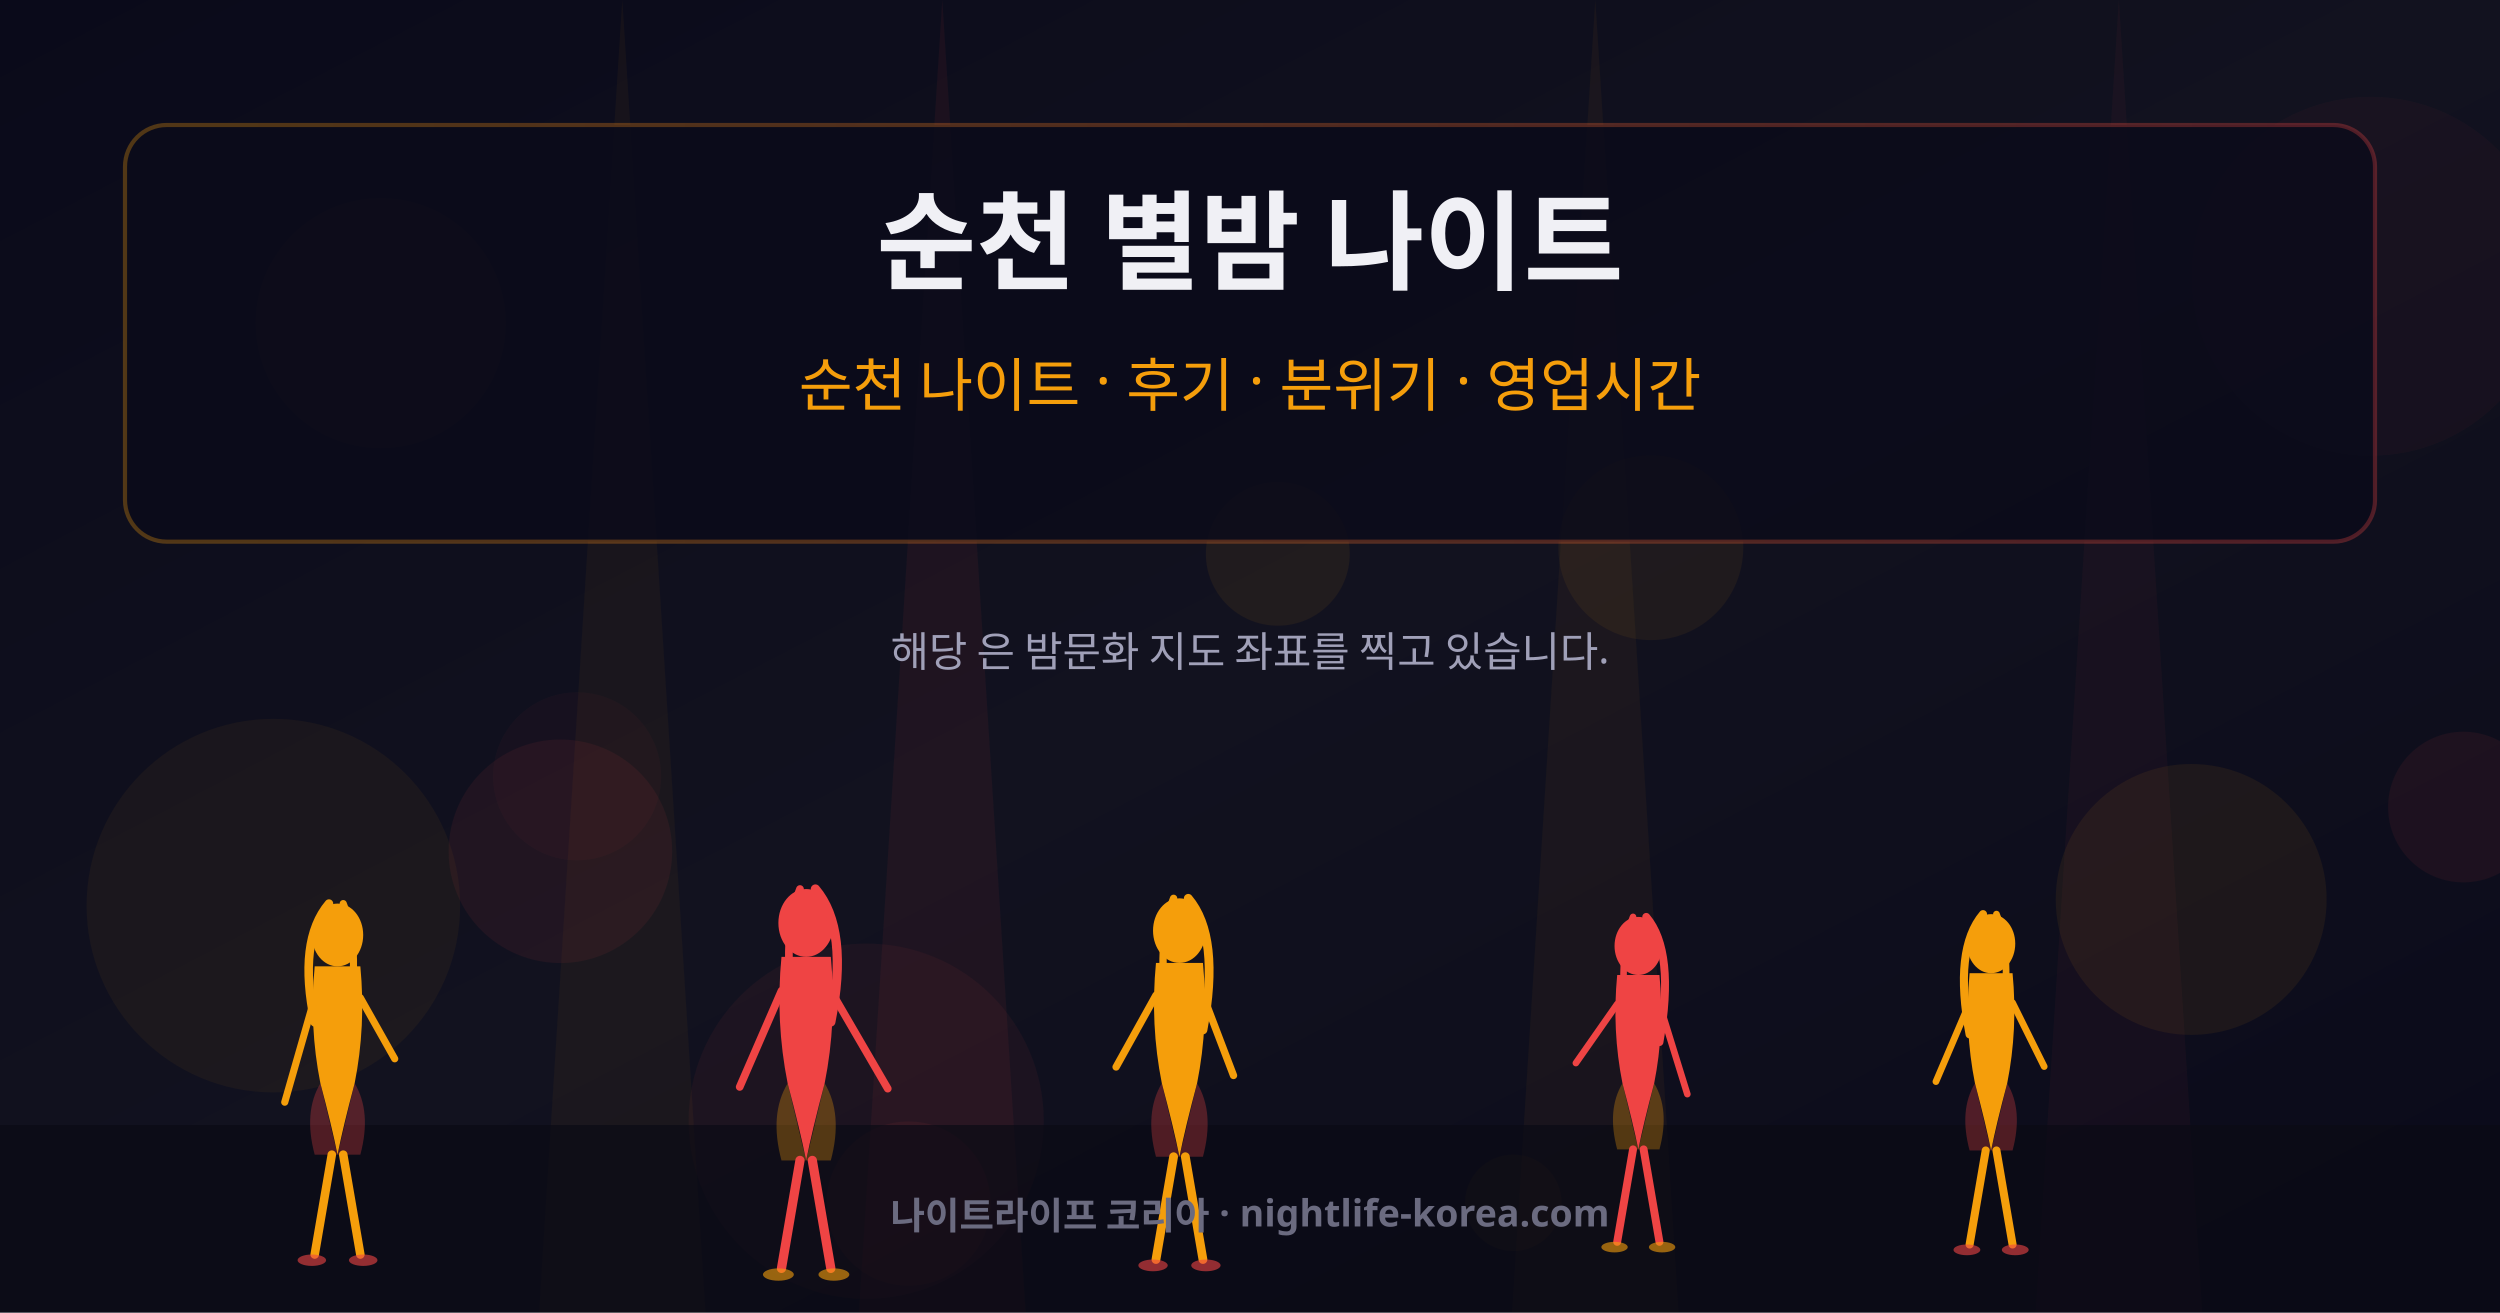
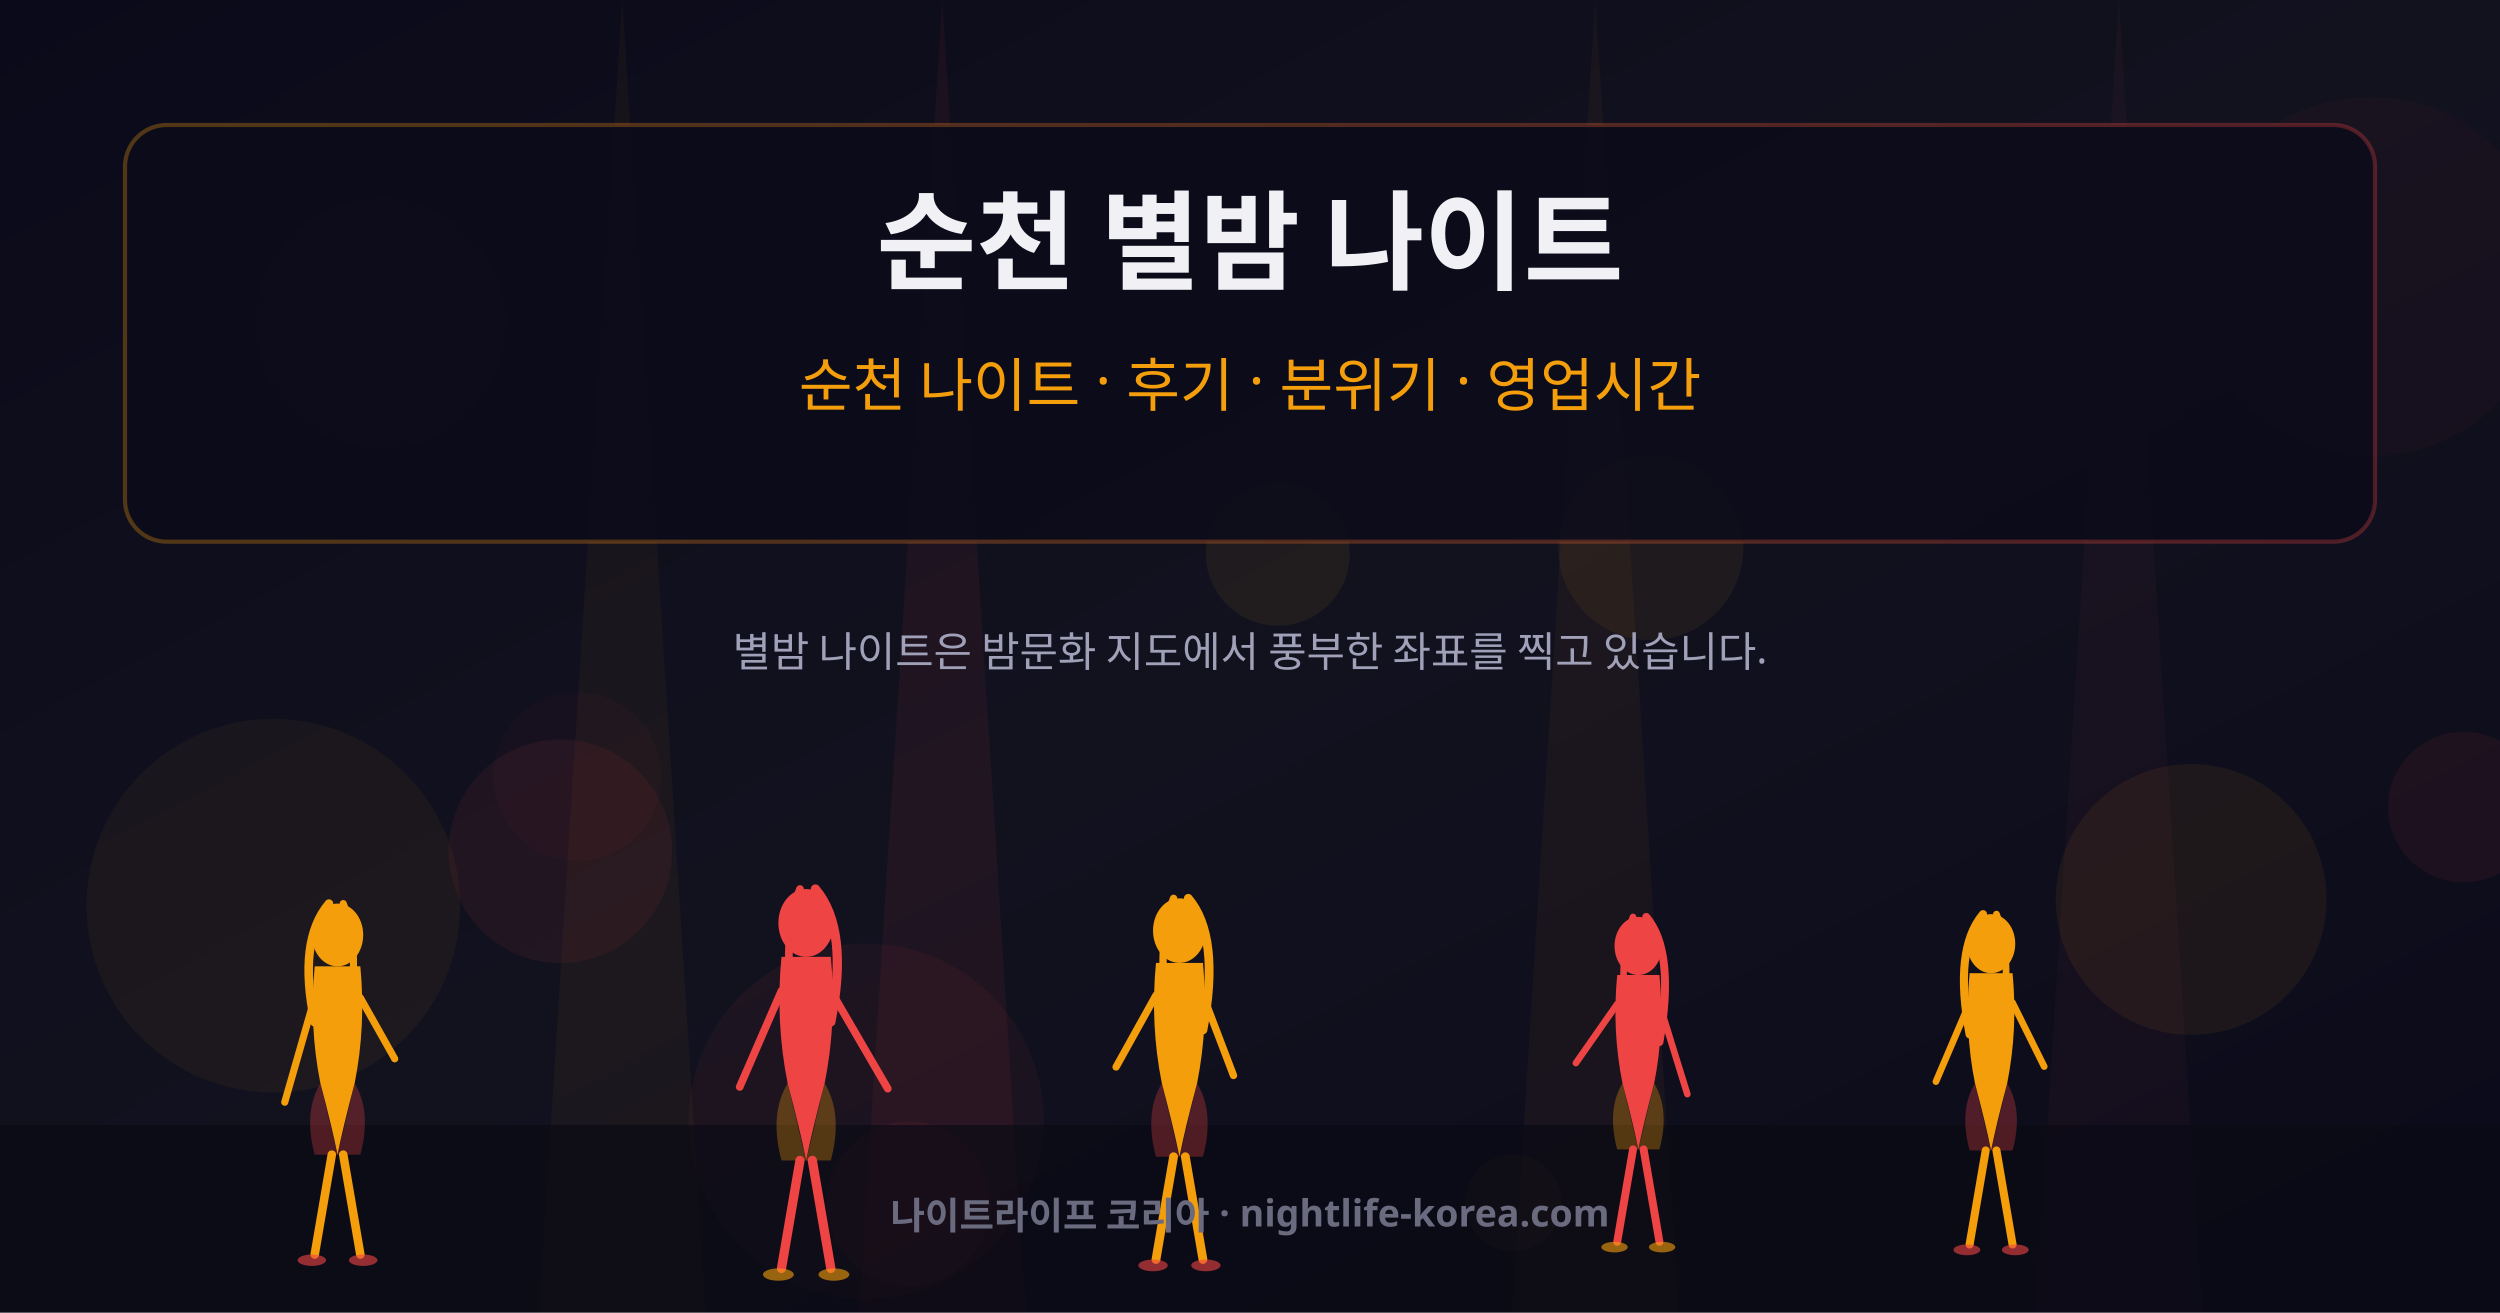
<svg xmlns="http://www.w3.org/2000/svg" viewBox="0 0 1200 630" width="1200" height="630">
  <defs>
    <linearGradient id="ogbg" x1="0%" y1="0%" x2="100%" y2="100%">
      <stop offset="0%" style="stop-color:#0a0a1a" />
      <stop offset="50%" style="stop-color:#12121f" />
      <stop offset="100%" style="stop-color:#0a0a1a" />
    </linearGradient>
    <linearGradient id="ogtxt" x1="0%" y1="0%" x2="100%" y2="0%">
      <stop offset="0%" style="stop-color:#f59e0b" />
      <stop offset="100%" style="stop-color:#ef4444" />
    </linearGradient>
  </defs>
  <rect width="1200" height="630" fill="url(#ogbg)" />
  <polygon points="298.709,0 258.709,630 338.709,630" fill="#f59e0b" opacity="0.046" />
  <polygon points="452.302,0 412.302,630 492.302,630" fill="#ef4444" opacity="0.063" />
  <polygon points="765.745,0 725.745,630 805.745,630" fill="#f59e0b" opacity="0.049" />
  <polygon points="1017.045,0 977.045,630 1057.045,630" fill="#ef4444" opacity="0.043" />
  <circle cx="1182.431" cy="387.383" r="36.156" fill="#ef4444" opacity="0.073" />
  <circle cx="182.735" cy="155.079" r="60.046" fill="#f59e0b" opacity="0.06" />
  <circle cx="277.031" cy="372.626" r="40.311" fill="#ef4444" opacity="0.039" />
  <circle cx="131.214" cy="434.705" r="89.639" fill="#f59e0b" opacity="0.052" />
  <circle cx="1051.769" cy="431.736" r="65.004" fill="#f59e0b" opacity="0.073" />
  <circle cx="268.985" cy="408.62" r="53.651" fill="#ef4444" opacity="0.072" />
  <circle cx="415.768" cy="538.163" r="85.251" fill="#ef4444" opacity="0.055" />
  <circle cx="436.086" cy="577.7" r="39.386" fill="#ef4444" opacity="0.066" />
  <circle cx="792.388" cy="262.869" r="44.38" fill="#f59e0b" opacity="0.065" />
  <circle cx="613.348" cy="265.801" r="34.537" fill="#f59e0b" opacity="0.069" />
  <circle cx="726.353" cy="577.354" r="23.161" fill="#f59e0b" opacity="0.057" />
  <circle cx="1137.952" cy="132.614" r="86.113" fill="#ef4444" opacity="0.037" />
  <rect x="0" y="540" width="1200" height="90" fill="#0a0a14" opacity="0.7" />
  <g transform="translate(162.0086,520) scale(1.369432)">
    <ellipse cx="0" cy="-52" rx="9" ry="11" fill="#f59e0b" />
    <path d="M-3,-63 Q-14,-50 -8,-21.376" stroke="#f59e0b" stroke-width="3" fill="none" stroke-linecap="round" />
    <path d="M2,-63 Q8,-48 4,-24.376" stroke="#f59e0b" stroke-width="2.5" fill="none" stroke-linecap="round" />
    <path d="M-8,-41 Q-10,-20 -6,0 Q-2,15 0,25 Q2,15 6,0 Q10,-20 8,-41 Z" fill="#f59e0b" />
    <path d="M-6,0 Q-12,10 -8,25 L0,25 Z" fill="#ef4444" opacity="0.3" />
    <path d="M6,0 Q12,10 8,25 L0,25 Z" fill="#ef4444" opacity="0.3" />
    <line x1="-2" y1="25" x2="-8" y2="60" stroke="#f59e0b" stroke-width="3" stroke-linecap="round" />
    <line x1="2" y1="25" x2="8" y2="60" stroke="#f59e0b" stroke-width="3" stroke-linecap="round" />
    <ellipse cx="-9" cy="62" rx="5" ry="2" fill="#ef4444" opacity="0.6" />
    <ellipse cx="9" cy="62" rx="5" ry="2" fill="#ef4444" opacity="0.6" />
    <line x1="-8" y1="-30" x2="-18.5" y2="6.615" stroke="#f59e0b" stroke-width="2.5" stroke-linecap="round" />
    <line x1="8" y1="-30" x2="20.048" y2="-8.602" stroke="#f59e0b" stroke-width="2.5" stroke-linecap="round" />
  </g>
  <g transform="translate(386.9496,520) scale(1.480403)">
    <ellipse cx="0" cy="-52" rx="9" ry="11" fill="#ef4444" />
    <path d="M3,-63 Q14,-50 8,-19.906" stroke="#ef4444" stroke-width="3" fill="none" stroke-linecap="round" />
    <path d="M-2,-63 Q-8,-48 -4,-22.906" stroke="#ef4444" stroke-width="2.5" fill="none" stroke-linecap="round" />
    <path d="M-8,-41 Q-10,-20 -6,0 Q-2,15 0,25 Q2,15 6,0 Q10,-20 8,-41 Z" fill="#ef4444" />
    <path d="M-6,0 Q-12,10 -8,25 L0,25 Z" fill="#f59e0b" opacity="0.3" />
    <path d="M6,0 Q12,10 8,25 L0,25 Z" fill="#f59e0b" opacity="0.3" />
    <line x1="-2" y1="25" x2="-8" y2="60" stroke="#ef4444" stroke-width="3" stroke-linecap="round" />
    <line x1="2" y1="25" x2="8" y2="60" stroke="#ef4444" stroke-width="3" stroke-linecap="round" />
    <ellipse cx="-9" cy="62" rx="5" ry="2" fill="#f59e0b" opacity="0.6" />
    <ellipse cx="9" cy="62" rx="5" ry="2" fill="#f59e0b" opacity="0.6" />
    <line x1="-8" y1="-30" x2="-21.541" y2="1.164" stroke="#ef4444" stroke-width="2.5" stroke-linecap="round" />
    <line x1="8" y1="-30" x2="26.457" y2="1.719" stroke="#ef4444" stroke-width="2.5" stroke-linecap="round" />
  </g>
  <g transform="translate(566.1384,520) scale(1.409471)">
    <ellipse cx="0" cy="-52" rx="9" ry="11" fill="#f59e0b" />
    <path d="M3,-63 Q14,-50 8,-18.184" stroke="#f59e0b" stroke-width="3" fill="none" stroke-linecap="round" />
    <path d="M-2,-63 Q-8,-48 -4,-21.184" stroke="#f59e0b" stroke-width="2.5" fill="none" stroke-linecap="round" />
    <path d="M-8,-41 Q-10,-20 -6,0 Q-2,15 0,25 Q2,15 6,0 Q10,-20 8,-41 Z" fill="#f59e0b" />
    <path d="M-6,0 Q-12,10 -8,25 L0,25 Z" fill="#ef4444" opacity="0.3" />
    <path d="M6,0 Q12,10 8,25 L0,25 Z" fill="#ef4444" opacity="0.3" />
    <line x1="-2" y1="25" x2="-8" y2="60" stroke="#f59e0b" stroke-width="3" stroke-linecap="round" />
    <line x1="2" y1="25" x2="8" y2="60" stroke="#f59e0b" stroke-width="3" stroke-linecap="round" />
    <ellipse cx="-9" cy="62" rx="5" ry="2" fill="#ef4444" opacity="0.6" />
    <ellipse cx="9" cy="62" rx="5" ry="2" fill="#ef4444" opacity="0.6" />
    <line x1="-8" y1="-30" x2="-21.578" y2="-5.575" stroke="#f59e0b" stroke-width="2.5" stroke-linecap="round" />
    <line x1="8" y1="-30" x2="18.408" y2="-2.674" stroke="#f59e0b" stroke-width="2.5" stroke-linecap="round" />
  </g>
  <g transform="translate(786.3933,520) scale(1.268043)">
    <ellipse cx="0" cy="-52" rx="9" ry="11" fill="#ef4444" />
    <path d="M3,-63 Q14,-50 8,-15.614" stroke="#ef4444" stroke-width="3" fill="none" stroke-linecap="round" />
    <path d="M-2,-63 Q-8,-48 -4,-18.614" stroke="#ef4444" stroke-width="2.5" fill="none" stroke-linecap="round" />
    <path d="M-8,-41 Q-10,-20 -6,0 Q-2,15 0,25 Q2,15 6,0 Q10,-20 8,-41 Z" fill="#ef4444" />
    <path d="M-6,0 Q-12,10 -8,25 L0,25 Z" fill="#f59e0b" opacity="0.3" />
    <path d="M6,0 Q12,10 8,25 L0,25 Z" fill="#f59e0b" opacity="0.3" />
    <line x1="-2" y1="25" x2="-8" y2="60" stroke="#ef4444" stroke-width="3" stroke-linecap="round" />
    <line x1="2" y1="25" x2="8" y2="60" stroke="#ef4444" stroke-width="3" stroke-linecap="round" />
    <ellipse cx="-9" cy="62" rx="5" ry="2" fill="#f59e0b" opacity="0.6" />
    <ellipse cx="9" cy="62" rx="5" ry="2" fill="#f59e0b" opacity="0.6" />
    <line x1="-8" y1="-30" x2="-23.633" y2="-7.672" stroke="#ef4444" stroke-width="2.5" stroke-linecap="round" />
    <line x1="8" y1="-30" x2="18.555" y2="4.087" stroke="#ef4444" stroke-width="2.5" stroke-linecap="round" />
  </g>
  <g transform="translate(955.7179,520) scale(1.289134)">
    <ellipse cx="0" cy="-52" rx="9" ry="11" fill="#f59e0b" />
    <path d="M-3,-63 Q-14,-50 -8,-18.219" stroke="#f59e0b" stroke-width="3" fill="none" stroke-linecap="round" />
    <path d="M2,-63 Q8,-48 4,-21.219" stroke="#f59e0b" stroke-width="2.5" fill="none" stroke-linecap="round" />
    <path d="M-8,-41 Q-10,-20 -6,0 Q-2,15 0,25 Q2,15 6,0 Q10,-20 8,-41 Z" fill="#f59e0b" />
    <path d="M-6,0 Q-12,10 -8,25 L0,25 Z" fill="#ef4444" opacity="0.3" />
    <path d="M6,0 Q12,10 8,25 L0,25 Z" fill="#ef4444" opacity="0.3" />
    <line x1="-2" y1="25" x2="-8" y2="60" stroke="#f59e0b" stroke-width="3" stroke-linecap="round" />
    <line x1="2" y1="25" x2="8" y2="60" stroke="#f59e0b" stroke-width="3" stroke-linecap="round" />
    <ellipse cx="-9" cy="62" rx="5" ry="2" fill="#ef4444" opacity="0.6" />
    <ellipse cx="9" cy="62" rx="5" ry="2" fill="#ef4444" opacity="0.6" />
    <line x1="-8" y1="-30" x2="-20.538" y2="-0.646" stroke="#f59e0b" stroke-width="2.5" stroke-linecap="round" />
    <line x1="8" y1="-30" x2="19.776" y2="-6.246" stroke="#f59e0b" stroke-width="2.5" stroke-linecap="round" />
  </g>
  <rect x="60" y="60" width="1080" height="200" rx="20" fill="#0a0a1a" opacity="0.85" />
  <rect x="60" y="60" width="1080" height="200" rx="20" fill="none" stroke="url(#ogtxt)" stroke-width="2" opacity="0.3" />
  <text x="600" y="135" text-anchor="middle" font-family="'Noto Sans KR',sans-serif" font-size="52" font-weight="800" fill="#f0f0f5">순천 별밤 나이트</text>
  <text x="600" y="195" text-anchor="middle" font-family="'Noto Sans KR',sans-serif" font-size="28" font-weight="500" fill="#f59e0b">순천 나이트 · 후기 · 분위기 · 영업시간</text>
  <rect x="60" y="290" width="auto" height="40" rx="20" fill="#f59e0b" opacity="0.15" />
-   <text x="600" y="320" text-anchor="middle" font-family="'Noto Sans KR',sans-serif" font-size="20" fill="#a0a0b8">해당 은 밤문화 지도 좌표를 찍고 있습니다.</text>
+   <text x="600" y="320" text-anchor="middle" font-family="'Noto Sans KR',sans-serif" font-size="20" fill="#a0a0b8">별밤 나이트은 밤문화 지도에서 풍부한 좌표를 찍고 있습니다.</text>
  <text x="600" y="590" text-anchor="middle" font-family="'Noto Sans KR',sans-serif" font-size="18" font-weight="600" fill="#6b6b80">나이트라이프 코리아 · nightlife-korea.com</text>
</svg>
